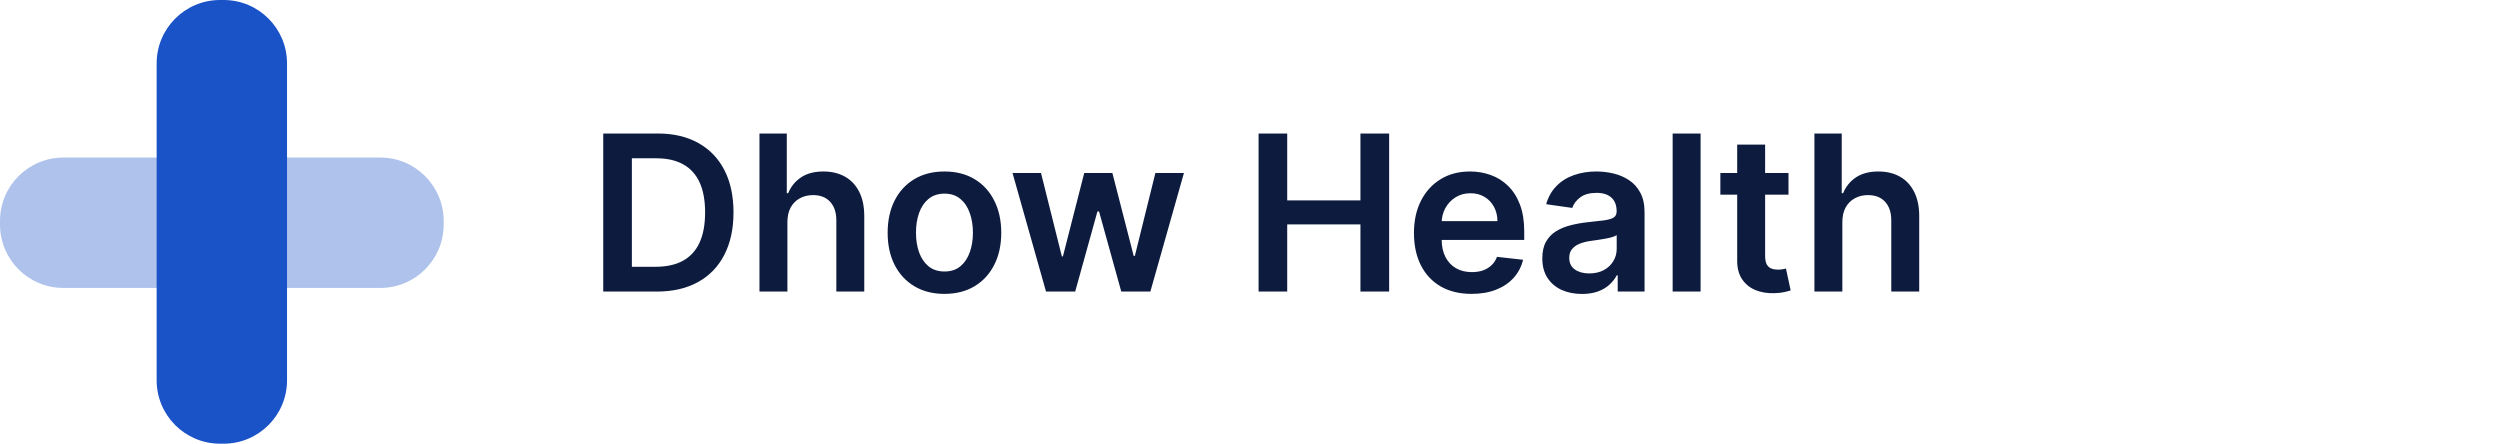
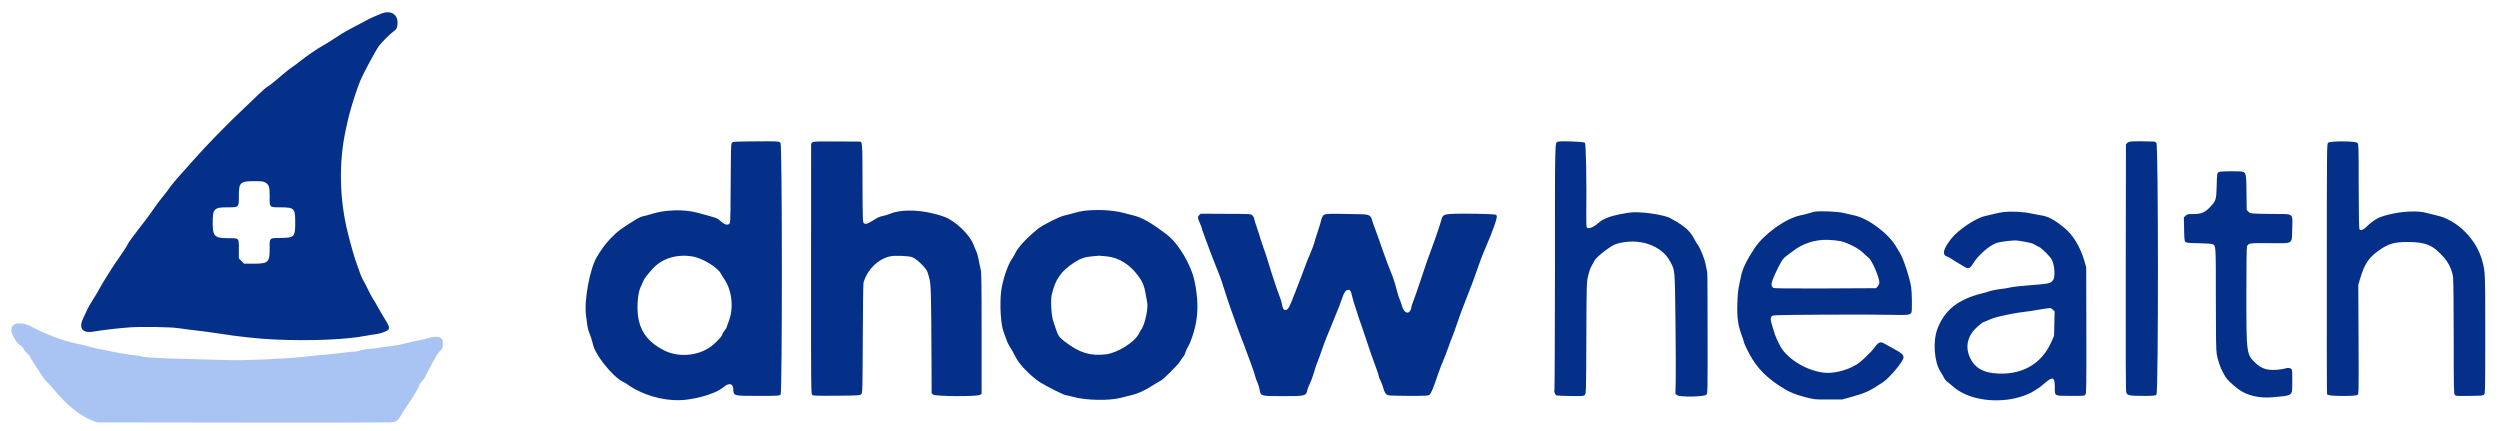
- <svg xmlns="http://www.w3.org/2000/svg" width="2761" height="490" viewBox="0 0 2761 490" fill="none">
-   <rect y="174" width="490" height="144" rx="70" fill="#AEC2EC" />
-   <rect x="317" width="490" height="144" rx="70" transform="rotate(90 317 0)" fill="#1A52C8" />
-   <path d="M725.364 322H666.216V147.455H726.557C743.886 147.455 758.773 150.949 771.216 157.938C783.716 164.869 793.318 174.841 800.023 187.852C806.727 200.864 810.08 216.432 810.08 234.557C810.08 252.739 806.699 268.364 799.938 281.432C793.233 294.5 783.545 304.528 770.875 311.517C758.261 318.506 743.091 322 725.364 322ZM697.835 294.642H723.83C735.989 294.642 746.131 292.426 754.256 287.994C762.381 283.506 768.489 276.83 772.58 267.966C776.67 259.045 778.716 247.909 778.716 234.557C778.716 221.205 776.67 210.125 772.58 201.318C768.489 192.455 762.438 185.835 754.426 181.46C746.472 177.028 736.585 174.812 724.767 174.812H697.835V294.642ZM869.611 245.295V322H838.759V147.455H868.929V213.335H870.463C873.531 205.949 878.276 200.125 884.696 195.864C891.173 191.545 899.412 189.386 909.412 189.386C918.503 189.386 926.429 191.29 933.19 195.097C939.952 198.903 945.179 204.472 948.872 211.801C952.622 219.131 954.497 228.08 954.497 238.648V322H923.645V243.42C923.645 234.614 921.372 227.767 916.827 222.881C912.338 217.937 906.031 215.466 897.906 215.466C892.452 215.466 887.565 216.659 883.247 219.045C878.986 221.375 875.634 224.756 873.19 229.188C870.804 233.619 869.611 238.989 869.611 245.295ZM1043.05 324.557C1030.26 324.557 1019.18 321.744 1009.81 316.119C1000.43 310.494 993.162 302.625 987.991 292.511C982.878 282.398 980.321 270.58 980.321 257.057C980.321 243.534 982.878 231.687 987.991 221.517C993.162 211.347 1000.43 203.449 1009.81 197.824C1019.18 192.199 1030.26 189.386 1043.05 189.386C1055.83 189.386 1066.91 192.199 1076.29 197.824C1085.66 203.449 1092.91 211.347 1098.02 221.517C1103.19 231.687 1105.78 243.534 1105.78 257.057C1105.78 270.58 1103.19 282.398 1098.02 292.511C1092.91 302.625 1085.66 310.494 1076.29 316.119C1066.91 321.744 1055.83 324.557 1043.05 324.557ZM1043.22 299.841C1050.15 299.841 1055.95 297.937 1060.61 294.131C1065.26 290.267 1068.73 285.097 1071 278.619C1073.33 272.142 1074.5 264.926 1074.5 256.972C1074.5 248.96 1073.33 241.716 1071 235.239C1068.73 228.705 1065.26 223.506 1060.61 219.642C1055.95 215.778 1050.15 213.847 1043.22 213.847C1036.12 213.847 1030.21 215.778 1025.49 219.642C1020.83 223.506 1017.34 228.705 1015.01 235.239C1012.74 241.716 1011.6 248.96 1011.6 256.972C1011.6 264.926 1012.74 272.142 1015.01 278.619C1017.34 285.097 1020.83 290.267 1025.49 294.131C1030.21 297.937 1036.12 299.841 1043.22 299.841ZM1155.23 322L1118.24 191.091H1149.69L1172.7 283.136H1173.89L1197.42 191.091H1228.52L1252.05 282.625H1253.33L1276 191.091H1307.53L1270.46 322H1238.33L1213.78 233.534H1211.99L1187.44 322H1155.23ZM1389.97 322V147.455H1421.59V221.347H1502.47V147.455H1534.17V322H1502.47V247.852H1421.59V322H1389.97ZM1625.15 324.557C1612.03 324.557 1600.69 321.83 1591.14 316.375C1581.66 310.864 1574.36 303.08 1569.24 293.023C1564.13 282.909 1561.57 271.006 1561.57 257.312C1561.57 243.847 1564.13 232.028 1569.24 221.858C1574.41 211.631 1581.63 203.676 1590.89 197.994C1600.15 192.256 1611.03 189.386 1623.53 189.386C1631.6 189.386 1639.21 190.693 1646.37 193.307C1653.59 195.864 1659.95 199.841 1665.46 205.239C1671.03 210.636 1675.41 217.511 1678.59 225.864C1681.77 234.159 1683.36 244.045 1683.36 255.523V264.983H1576.06V244.188H1653.79C1653.73 238.278 1652.45 233.023 1649.95 228.42C1647.45 223.761 1643.96 220.097 1639.47 217.426C1635.04 214.756 1629.87 213.42 1623.96 213.42C1617.65 213.42 1612.11 214.955 1607.34 218.023C1602.57 221.034 1598.84 225.011 1596.17 229.955C1593.56 234.841 1592.22 240.21 1592.17 246.062V264.216C1592.17 271.83 1593.56 278.364 1596.34 283.818C1599.13 289.216 1603.02 293.364 1608.02 296.261C1613.02 299.102 1618.87 300.523 1625.58 300.523C1630.07 300.523 1634.13 299.898 1637.76 298.648C1641.4 297.341 1644.55 295.438 1647.22 292.938C1649.89 290.438 1651.91 287.341 1653.28 283.648L1682.08 286.886C1680.26 294.5 1676.8 301.148 1671.68 306.83C1666.63 312.455 1660.15 316.83 1652.25 319.955C1644.36 323.023 1635.32 324.557 1625.15 324.557ZM1747.13 324.642C1738.84 324.642 1731.37 323.165 1724.72 320.21C1718.13 317.199 1712.9 312.767 1709.04 306.915C1705.23 301.062 1703.33 293.847 1703.33 285.267C1703.33 277.881 1704.69 271.773 1707.42 266.943C1710.14 262.114 1713.87 258.25 1718.58 255.352C1723.3 252.455 1728.61 250.267 1734.52 248.79C1740.48 247.256 1746.65 246.148 1753.01 245.466C1760.68 244.67 1766.9 243.96 1771.68 243.335C1776.45 242.653 1779.92 241.631 1782.08 240.267C1784.29 238.847 1785.4 236.659 1785.4 233.705V233.193C1785.4 226.773 1783.5 221.801 1779.69 218.278C1775.88 214.756 1770.4 212.994 1763.24 212.994C1755.68 212.994 1749.69 214.642 1745.26 217.938C1740.88 221.233 1737.93 225.125 1736.39 229.614L1707.59 225.523C1709.86 217.568 1713.61 210.92 1718.84 205.58C1724.06 200.182 1730.46 196.148 1738.01 193.477C1745.57 190.75 1753.92 189.386 1763.07 189.386C1769.38 189.386 1775.65 190.125 1781.9 191.602C1788.15 193.08 1793.87 195.523 1799.04 198.932C1804.21 202.284 1808.35 206.858 1811.48 212.653C1814.66 218.449 1816.25 225.693 1816.25 234.386V322H1786.59V304.017H1785.57C1783.69 307.653 1781.05 311.062 1777.64 314.244C1774.29 317.369 1770.06 319.898 1764.94 321.83C1759.89 323.705 1753.95 324.642 1747.13 324.642ZM1755.14 301.972C1761.34 301.972 1766.71 300.75 1771.25 298.307C1775.8 295.807 1779.29 292.511 1781.73 288.42C1784.23 284.33 1785.48 279.869 1785.48 275.04V259.614C1784.52 260.409 1782.87 261.148 1780.54 261.83C1778.27 262.511 1775.71 263.108 1772.87 263.619C1770.03 264.131 1767.22 264.585 1764.43 264.983C1761.65 265.381 1759.23 265.722 1757.19 266.006C1752.59 266.631 1748.47 267.653 1744.83 269.074C1741.19 270.494 1738.33 272.483 1736.22 275.04C1734.12 277.54 1733.07 280.778 1733.07 284.756C1733.07 290.438 1735.14 294.727 1739.29 297.625C1743.44 300.523 1748.72 301.972 1755.14 301.972ZM1878.13 147.455V322H1847.27V147.455H1878.13ZM1975.22 191.091V214.955H1899.97V191.091H1975.22ZM1918.55 159.727H1949.4V282.625C1949.4 286.773 1950.02 289.955 1951.27 292.17C1952.58 294.33 1954.28 295.807 1956.39 296.602C1958.49 297.398 1960.82 297.795 1963.38 297.795C1965.31 297.795 1967.07 297.653 1968.66 297.369C1970.31 297.085 1971.56 296.83 1972.41 296.602L1977.61 320.722C1975.96 321.29 1973.6 321.915 1970.53 322.597C1967.52 323.278 1963.83 323.676 1959.45 323.79C1951.73 324.017 1944.77 322.852 1938.57 320.295C1932.38 317.682 1927.47 313.648 1923.83 308.193C1920.25 302.739 1918.49 295.920 1918.55 287.739V159.727ZM2034.69 245.295V322H2003.84V147.455H2034.01V213.335H2035.54C2038.61 205.949 2043.35 200.125 2049.77 195.864C2056.25 191.545 2064.49 189.386 2074.49 189.386C2083.58 189.386 2091.51 191.29 2098.27 195.097C2105.03 198.903 2110.26 204.472 2113.95 211.801C2117.7 219.131 2119.58 228.08 2119.58 238.648V322H2088.72V243.42C2088.72 234.614 2086.45 227.767 2081.9 222.881C2077.42 217.937 2071.11 215.466 2062.98 215.466C2057.53 215.466 2052.64 216.659 2048.33 219.045C2044.06 221.375 2040.71 224.756 2038.27 229.188C2035.88 233.619 2034.69 238.989 2034.69 245.295Z" fill="#0D1B3E" />
+ <svg xmlns="http://www.w3.org/2000/svg" viewBox="0 0 1242 214" width="1242" height="214">
+   <g transform="translate(0,214) scale(0.03333333,-0.03333333)">
+     <path fill="#A9C3F3" d="M198 1573 c-23 -23 -28 -38 -28 -77 0 -62 73 -185 131 -222 22 -13 45 -39 53 -58 8 -18 30 -46 50 -61 20 -15 36 -33 36 -39 0 -6 22 -45 49 -86 27 -41 65 -100 85 -130 84 -129 105 -157 140 -188 21 -18 60 -61 88 -95 174 -217 371 -380 548 -453 l95 -39 2135 -3 c1174 -2 2177 0 2229 3 111 8 112 9 209 173 20 34 58 90 83 125 55 75 149 239 149 260 0 8 17 32 38 53 21 22 47 59 58 84 10 25 37 77 58 115 22 39 57 104 79 145 21 41 56 91 78 111 38 35 39 38 39 102 0 59 -3 68 -26 86 -35 27 -108 28 -194 0 -36 -11 -101 -26 -145 -33 -44 -7 -129 -27 -190 -43 -60 -17 -163 -36 -228 -43 -64 -6 -132 -16 -150 -21 -17 -5 -77 -12 -132 -15 -59 -4 -122 -14 -153 -25 -29 -10 -74 -19 -100 -19 -26 0 -96 -7 -157 -16 -104 -14 -157 -20 -420 -43 -60 -6 -148 -15 -195 -20 -262 -29 -882 -56 -1115 -48 -82 3 -341 10 -575 16 -447 11 -668 23 -710 39 -14 5 -59 13 -100 16 -86 8 -316 48 -440 77 -47 11 -93 19 -104 19 -10 0 -65 14 -123 30 -57 17 -150 40 -206 50 -180 34 -439 131 -679 256 -100 52 -220 60 -260 17z" />
+     <path fill="#053089" d="M5675 6214 c-33 -14 -81 -34 -107 -45 -26 -10 -87 -41 -136 -68 -49 -27 -130 -70 -181 -96 -51 -25 -123 -66 -160 -89 -190 -124 -240 -156 -286 -180 -65 -34 -248 -160 -332 -228 -36 -29 -89 -69 -118 -88 -29 -19 -87 -64 -129 -100 -43 -36 -108 -90 -144 -121 -37 -31 -80 -63 -97 -72 -16 -8 -73 -57 -126 -109 -53 -51 -147 -141 -210 -200 -255 -239 -592 -585 -769 -788 -46 -52 -108 -122 -139 -156 -88 -95 -203 -232 -224 -267 -11 -17 -42 -59 -71 -93 -70 -86 -120 -152 -177 -237 -45 -66 -71 -100 -200 -267 -89 -114 -155 -206 -166 -231 -13 -29 -79 -131 -152 -234 -28 -38 -65 -94 -83 -123 -18 -30 -58 -93 -88 -140 -31 -48 -75 -122 -98 -165 -23 -44 -69 -120 -101 -170 -33 -51 -67 -110 -76 -132 -9 -22 -34 -75 -56 -118 -85 -167 -29 -249 150 -218 128 22 378 51 536 62 171 12 618 5 715 -11 30 -5 118 -17 195 -26 166 -19 316 -38 405 -53 311 -49 598 -80 845 -91 526 -24 1069 -2 1360 56 44 8 109 19 145 23 82 11 177 46 191 73 16 29 6 56 -62 165 -33 53 -79 131 -101 173 -22 41 -50 89 -63 106 -13 17 -46 79 -75 138 -28 59 -61 124 -74 144 -12 21 -30 57 -39 82 -8 25 -34 95 -56 155 -35 94 -83 257 -136 470 -125 495 -138 1045 -35 1525 39 185 49 226 81 335 50 170 94 301 136 405 45 111 228 452 281 525 41 56 170 184 219 218 45 31 58 60 58 133 0 129 -113 187 -250 128z m-1725 -2512 c58 -31 71 -68 69 -210 -2 -166 -7 -162 165 -162 202 -1 216 -15 216 -223 0 -218 -12 -231 -212 -233 -178 -2 -170 5 -169 -153 2 -210 -19 -231 -238 -231 l-143 0 -39 39 -39 39 0 135 c0 175 7 167 -157 167 -205 0 -233 27 -233 229 0 210 20 231 216 231 179 0 174 -5 174 174 0 197 20 215 230 216 103 0 132 -3 160 -18z M11238 4313 c-317 -3 -318 -3 -332 -26 -12 -18 -14 -120 -16 -596 0 -352 -5 -581 -11 -593 -23 -43 -73 -33 -142 29 -50 44 -36 40 -349 124 -192 51 -463 45 -663 -16 -60 -19 -126 -36 -145 -39 -19 -3 -59 -21 -88 -38 -244 -151 -283 -180 -393 -293 -71 -73 -142 -169 -205 -277 -104 -177 -191 -650 -160 -869 8 -57 18 -129 21 -159 4 -30 18 -80 31 -110 13 -30 33 -89 43 -130 23 -91 29 -105 84 -197 88 -148 276 -350 362 -388 28 -13 64 -34 81 -47 16 -14 63 -43 104 -66 228 -124 505 -185 743 -162 229 23 484 106 579 189 77 67 141 59 146 -19 6 -114 -7 -110 376 -110 292 0 314 1 330 19 26 29 25 3727 -1 3752 -25 24 -41 25 -395 22z m-908 -1717 c143 -26 364 -161 412 -251 11 -21 35 -61 54 -87 115 -168 142 -437 63 -633 -16 -41 -29 -78 -29 -83 0 -5 -13 -26 -29 -46 -17 -21 -35 -52 -40 -69 -11 -32 -94 -118 -163 -170 -195 -145 -491 -168 -705 -57 -214 111 -330 250 -373 447 -33 148 -20 391 25 488 12 28 30 67 39 88 19 46 56 96 148 196 140 153 362 219 598 177z M12114 4302 c-13 -7 -24 -20 -25 -30 0 -9 -1 -851 -1 -1871 -1 -1801 0 -1855 18 -1868 15 -11 84 -13 364 -11 330 3 346 4 365 23 20 20 20 34 24 829 1 444 6 820 11 835 57 196 225 358 405 392 68 13 265 5 317 -13 39 -13 105 -65 162 -126 61 -67 67 -77 93 -176 29 -103 31 -199 36 -1215 l2 -514 26 -19 c36 -27 654 -30 695 -3 l24 15 0 903 c0 789 -2 910 -16 962 -8 33 -22 95 -29 139 -8 43 -23 97 -34 120 -11 22 -29 66 -41 97 -55 150 -270 356 -432 416 -290 107 -630 126 -820 44 -26 -11 -72 -24 -102 -30 -38 -7 -81 -26 -134 -60 -90 -58 -119 -67 -146 -48 -18 13 -19 39 -21 602 -2 645 1 615 -59 615 -12 0 -164 1 -339 2 -243 2 -324 0 -343 -10z M23222 4309 c-50 -19 -47 91 -47 -1868 -1 -1005 -4 -1831 -8 -1838 -10 -16 12 -71 31 -77 10 -3 103 -7 209 -8 181 -3 194 -2 213 17 19 20 20 35 23 845 3 808 4 827 25 924 13 57 34 119 49 145 15 25 35 62 44 81 29 60 244 228 324 253 328 102 682 -14 810 -266 70 -136 66 -91 76 -877 5 -393 7 -799 4 -902 l-5 -187 27 -21 c39 -31 402 -25 434 7 20 19 20 34 19 918 0 494 -2 901 -5 904 -2 4 -11 49 -20 101 -17 98 -82 262 -130 325 -12 17 -34 53 -48 80 -40 80 -105 150 -195 210 -46 30 -86 55 -89 55 -4 0 -29 14 -56 32 -91 58 -476 113 -627 89 -259 -41 -379 -82 -460 -156 -71 -64 -151 -94 -171 -64 -5 8 -8 84 -7 169 6 536 -4 1079 -21 1093 -17 16 -363 29 -399 16z M31707 4292 l-22 -24 -3 -1836 c-2 -1323 0 -1844 8 -1863 18 -43 46 -49 245 -49 172 0 186 1 205 20 30 30 29 3721 -1 3751 -11 11 -25 19 -31 19 -320 9 -378 6 -401 -18z M34696 4291 c-16 -18 -17 -133 -17 -1868 0 -2143 -3 -1868 17 -1887 22 -22 410 -24 440 -2 19 14 19 32 16 828 l-4 813 30 100 c64 215 130 312 286 419 140 96 225 120 426 119 269 -1 375 -47 539 -236 72 -83 120 -191 132 -297 5 -47 9 -455 9 -907 0 -733 2 -823 16 -837 19 -19 8 -19 234 -16 160 1 187 4 203 19 16 16 17 68 17 906 0 915 0 920 -42 1080 -85 326 -374 616 -680 684 -46 10 -121 29 -167 41 -160 42 -476 10 -684 -69 -51 -20 -141 -83 -187 -132 -47 -50 -93 -70 -113 -50 -9 9 -12 173 -13 641 0 597 -1 630 -19 650 -27 30 -412 31 -439 1z M33072 3857 c-29 -13 -30 -22 -35 -217 -5 -195 -11 -214 -94 -302 -82 -86 -133 -108 -251 -108 -86 0 -95 -2 -118 -25 l-26 -26 4 -174 c2 -144 6 -177 19 -190 13 -14 48 -17 202 -20 108 -2 194 -8 206 -15 47 -24 46 -12 46 -805 0 -560 3 -771 13 -833 12 -77 55 -206 87 -262 8 -14 25 -45 39 -70 23 -42 95 -112 191 -186 127 -99 319 -144 525 -124 303 29 281 12 284 226 1 87 -1 169 -5 181 -10 27 -56 38 -95 22 -16 -6 -74 -15 -129 -20 -139 -12 -232 17 -318 100 -136 130 -137 132 -137 1024 0 473 3 704 10 717 25 47 38 49 339 46 361 -2 327 -24 334 213 7 237 25 221 -250 222 -363 3 -372 4 -402 33 l-26 26 -3 253 c-2 269 -7 299 -50 316 -34 13 -330 11 -360 -2z M16161 3279 c-41 -5 -111 -20 -155 -34 -45 -14 -107 -30 -138 -36 -72 -13 -330 -143 -401 -201 -167 -137 -299 -279 -334 -360 -11 -24 -34 -63 -50 -85 -65 -90 -145 -331 -163 -493 -22 -195 -4 -486 36 -593 9 -23 27 -72 40 -109 12 -37 31 -80 42 -95 24 -36 81 -135 111 -196 48 -95 234 -282 356 -357 100 -62 356 -190 380 -190 11 0 60 -11 108 -25 193 -53 541 -60 712 -14 44 11 107 27 140 35 113 25 232 80 350 159 39 26 84 52 100 59 39 17 254 229 290 287 15 24 38 57 51 72 13 15 28 47 34 70 7 23 23 59 36 80 35 53 88 205 112 322 42 202 38 402 -14 652 -49 242 -239 563 -409 693 -237 181 -371 258 -510 291 -27 6 -92 23 -144 37 -155 41 -385 53 -580 31z m337 -680 c181 -19 348 -125 474 -301 59 -82 84 -145 103 -261 9 -51 19 -111 24 -134 15 -75 -34 -305 -79 -377 -17 -25 -39 -64 -50 -86 -62 -121 -321 -282 -486 -301 -234 -27 -392 21 -608 185 -87 66 -107 93 -135 181 -11 33 -29 87 -41 120 -30 81 -45 317 -25 402 54 232 137 351 339 483 90 59 157 81 266 90 47 4 93 8 103 9 10 0 61 -4 115 -10z M27035 3263 c-11 -2 -41 -11 -67 -19 -26 -9 -87 -24 -135 -34 -217 -44 -539 -275 -681 -486 -114 -172 -181 -308 -202 -411 -5 -26 -19 -91 -30 -143 -15 -69 -23 -147 -27 -285 -6 -207 11 -319 72 -482 14 -36 25 -71 25 -78 0 -7 18 -51 40 -97 117 -243 246 -393 465 -541 153 -103 236 -140 410 -186 139 -36 141 -36 345 -35 l205 0 137 38 c208 57 274 87 470 218 104 69 308 315 308 372 0 39 -28 63 -142 126 -62 34 -129 71 -149 82 -51 30 -80 19 -131 -49 -62 -85 -206 -223 -277 -266 -149 -90 -345 -138 -491 -121 -270 32 -568 221 -659 419 -18 39 -38 81 -46 95 -20 37 -85 253 -85 281 0 14 6 34 14 45 14 18 36 19 758 24 409 3 862 2 1008 -2 270 -6 290 -4 317 31 13 16 10 296 -3 381 -22 145 -123 447 -172 518 -10 15 -31 49 -46 76 -111 200 -421 434 -633 476 -32 6 -102 23 -155 36 -92 23 -369 34 -443 17z m395 -437 c109 -24 272 -108 338 -174 31 -32 68 -65 82 -73 46 -30 160 -294 160 -370 0 -15 -11 -40 -24 -56 l-24 -28 -755 -4 c-545 -2 -760 0 -775 8 -44 24 -39 69 24 208 74 162 117 233 163 264 20 13 65 47 101 75 147 116 330 175 525 169 66 -2 149 -11 185 -19z M29870 3261 c-41 -5 -109 -17 -150 -29 -41 -11 -102 -25 -134 -32 -137 -28 -401 -205 -506 -339 -121 -154 -140 -242 -57 -266 12 -4 45 -22 72 -40 46 -30 74 -47 186 -113 57 -34 80 -25 125 49 74 122 241 269 346 306 69 24 260 46 320 37 160 -24 215 -37 247 -56 20 -13 53 -31 74 -40 39 -18 161 -140 186 -186 44 -81 55 -261 20 -306 -41 -53 -46 -54 -391 -81 -103 -8 -213 -21 -245 -29 -32 -8 -101 -19 -154 -25 -53 -6 -115 -18 -140 -26 -24 -9 -80 -25 -124 -36 -363 -90 -566 -252 -671 -534 -70 -190 -46 -495 50 -640 18 -27 41 -67 51 -88 9 -20 32 -47 49 -59 17 -12 54 -42 82 -67 180 -161 493 -237 814 -197 143 18 309 72 394 129 28 18 63 41 78 50 15 10 49 36 75 60 128 112 158 101 158 -54 0 -136 -13 -129 242 -129 199 0 203 0 216 23 12 18 14 181 12 957 l-2 935 -27 95 c-61 208 -170 390 -296 492 -169 136 -245 175 -376 193 -27 4 -85 15 -129 25 -92 22 -286 32 -395 21z m726 -1456 l26 -26 -4 -182 -4 -182 -45 -100 c-139 -311 -418 -476 -780 -463 -238 9 -371 90 -440 266 -60 154 -16 311 123 433 43 38 84 69 90 69 7 0 46 16 88 35 41 19 118 43 170 54 52 11 127 26 165 34 39 8 115 20 170 27 55 6 136 18 180 26 88 16 190 31 218 33 10 0 29 -10 43 -24z M17872 3213 c-26 -26 -23 -46 15 -128 12 -27 23 -56 23 -62 0 -7 12 -43 26 -80 42 -113 61 -164 99 -268 20 -55 47 -125 60 -155 50 -118 114 -288 133 -355 11 -38 39 -124 61 -190 23 -66 50 -145 60 -175 43 -124 150 -418 166 -455 10 -22 35 -87 55 -145 21 -58 57 -154 80 -215 23 -60 48 -137 56 -169 8 -32 24 -77 35 -98 11 -22 25 -66 31 -98 18 -106 9 -103 345 -104 338 -1 351 3 368 93 4 19 21 64 40 100 18 36 44 109 59 162 14 53 37 121 50 150 13 30 43 111 66 179 23 69 55 154 70 190 16 36 49 117 74 180 24 63 61 153 81 200 21 47 53 130 71 186 37 109 61 144 99 144 30 0 40 -18 59 -101 7 -35 23 -89 34 -119 11 -30 29 -86 40 -125 11 -38 37 -115 58 -170 20 -55 51 -147 69 -205 34 -106 121 -358 169 -484 14 -37 26 -76 26 -86 0 -9 11 -38 25 -63 13 -26 31 -72 39 -102 18 -69 39 -103 72 -115 14 -6 154 -10 313 -10 264 0 289 1 307 18 27 26 48 76 134 327 21 61 51 139 68 175 16 36 51 126 77 200 26 74 53 146 60 160 7 14 33 86 58 160 42 127 103 292 149 405 78 194 117 299 197 530 21 61 60 162 88 225 77 178 92 217 134 335 42 120 46 147 25 164 -17 14 -542 23 -683 12 -97 -8 -114 -20 -133 -94 -15 -59 -90 -281 -140 -412 -57 -151 -85 -233 -175 -505 -43 -129 -88 -257 -100 -285 -12 -27 -26 -70 -30 -94 -20 -118 -108 -102 -142 25 -8 32 -22 72 -31 89 -8 16 -28 77 -43 135 -30 115 -59 205 -95 290 -30 71 -79 204 -114 305 -49 142 -127 359 -138 385 -6 14 -16 43 -22 66 -18 74 -45 89 -168 91 -578 12 -545 14 -577 -47 -8 -16 -15 -36 -15 -44 0 -8 -22 -82 -49 -163 -27 -81 -52 -163 -56 -182 -4 -18 -30 -86 -57 -150 -28 -64 -61 -145 -73 -181 -13 -36 -44 -119 -69 -185 -26 -66 -61 -156 -78 -200 -96 -250 -110 -275 -154 -275 -24 0 -38 27 -49 95 -4 22 -19 72 -35 110 -15 39 -39 106 -54 150 -61 186 -105 324 -124 390 -11 39 -39 122 -62 185 -22 63 -52 153 -65 200 -14 46 -34 107 -44 135 -11 27 -23 66 -26 86 -3 20 -16 46 -29 58 -24 23 -25 23 -398 24 l-373 2 -23 -22z" />
+   </g>
</svg>
